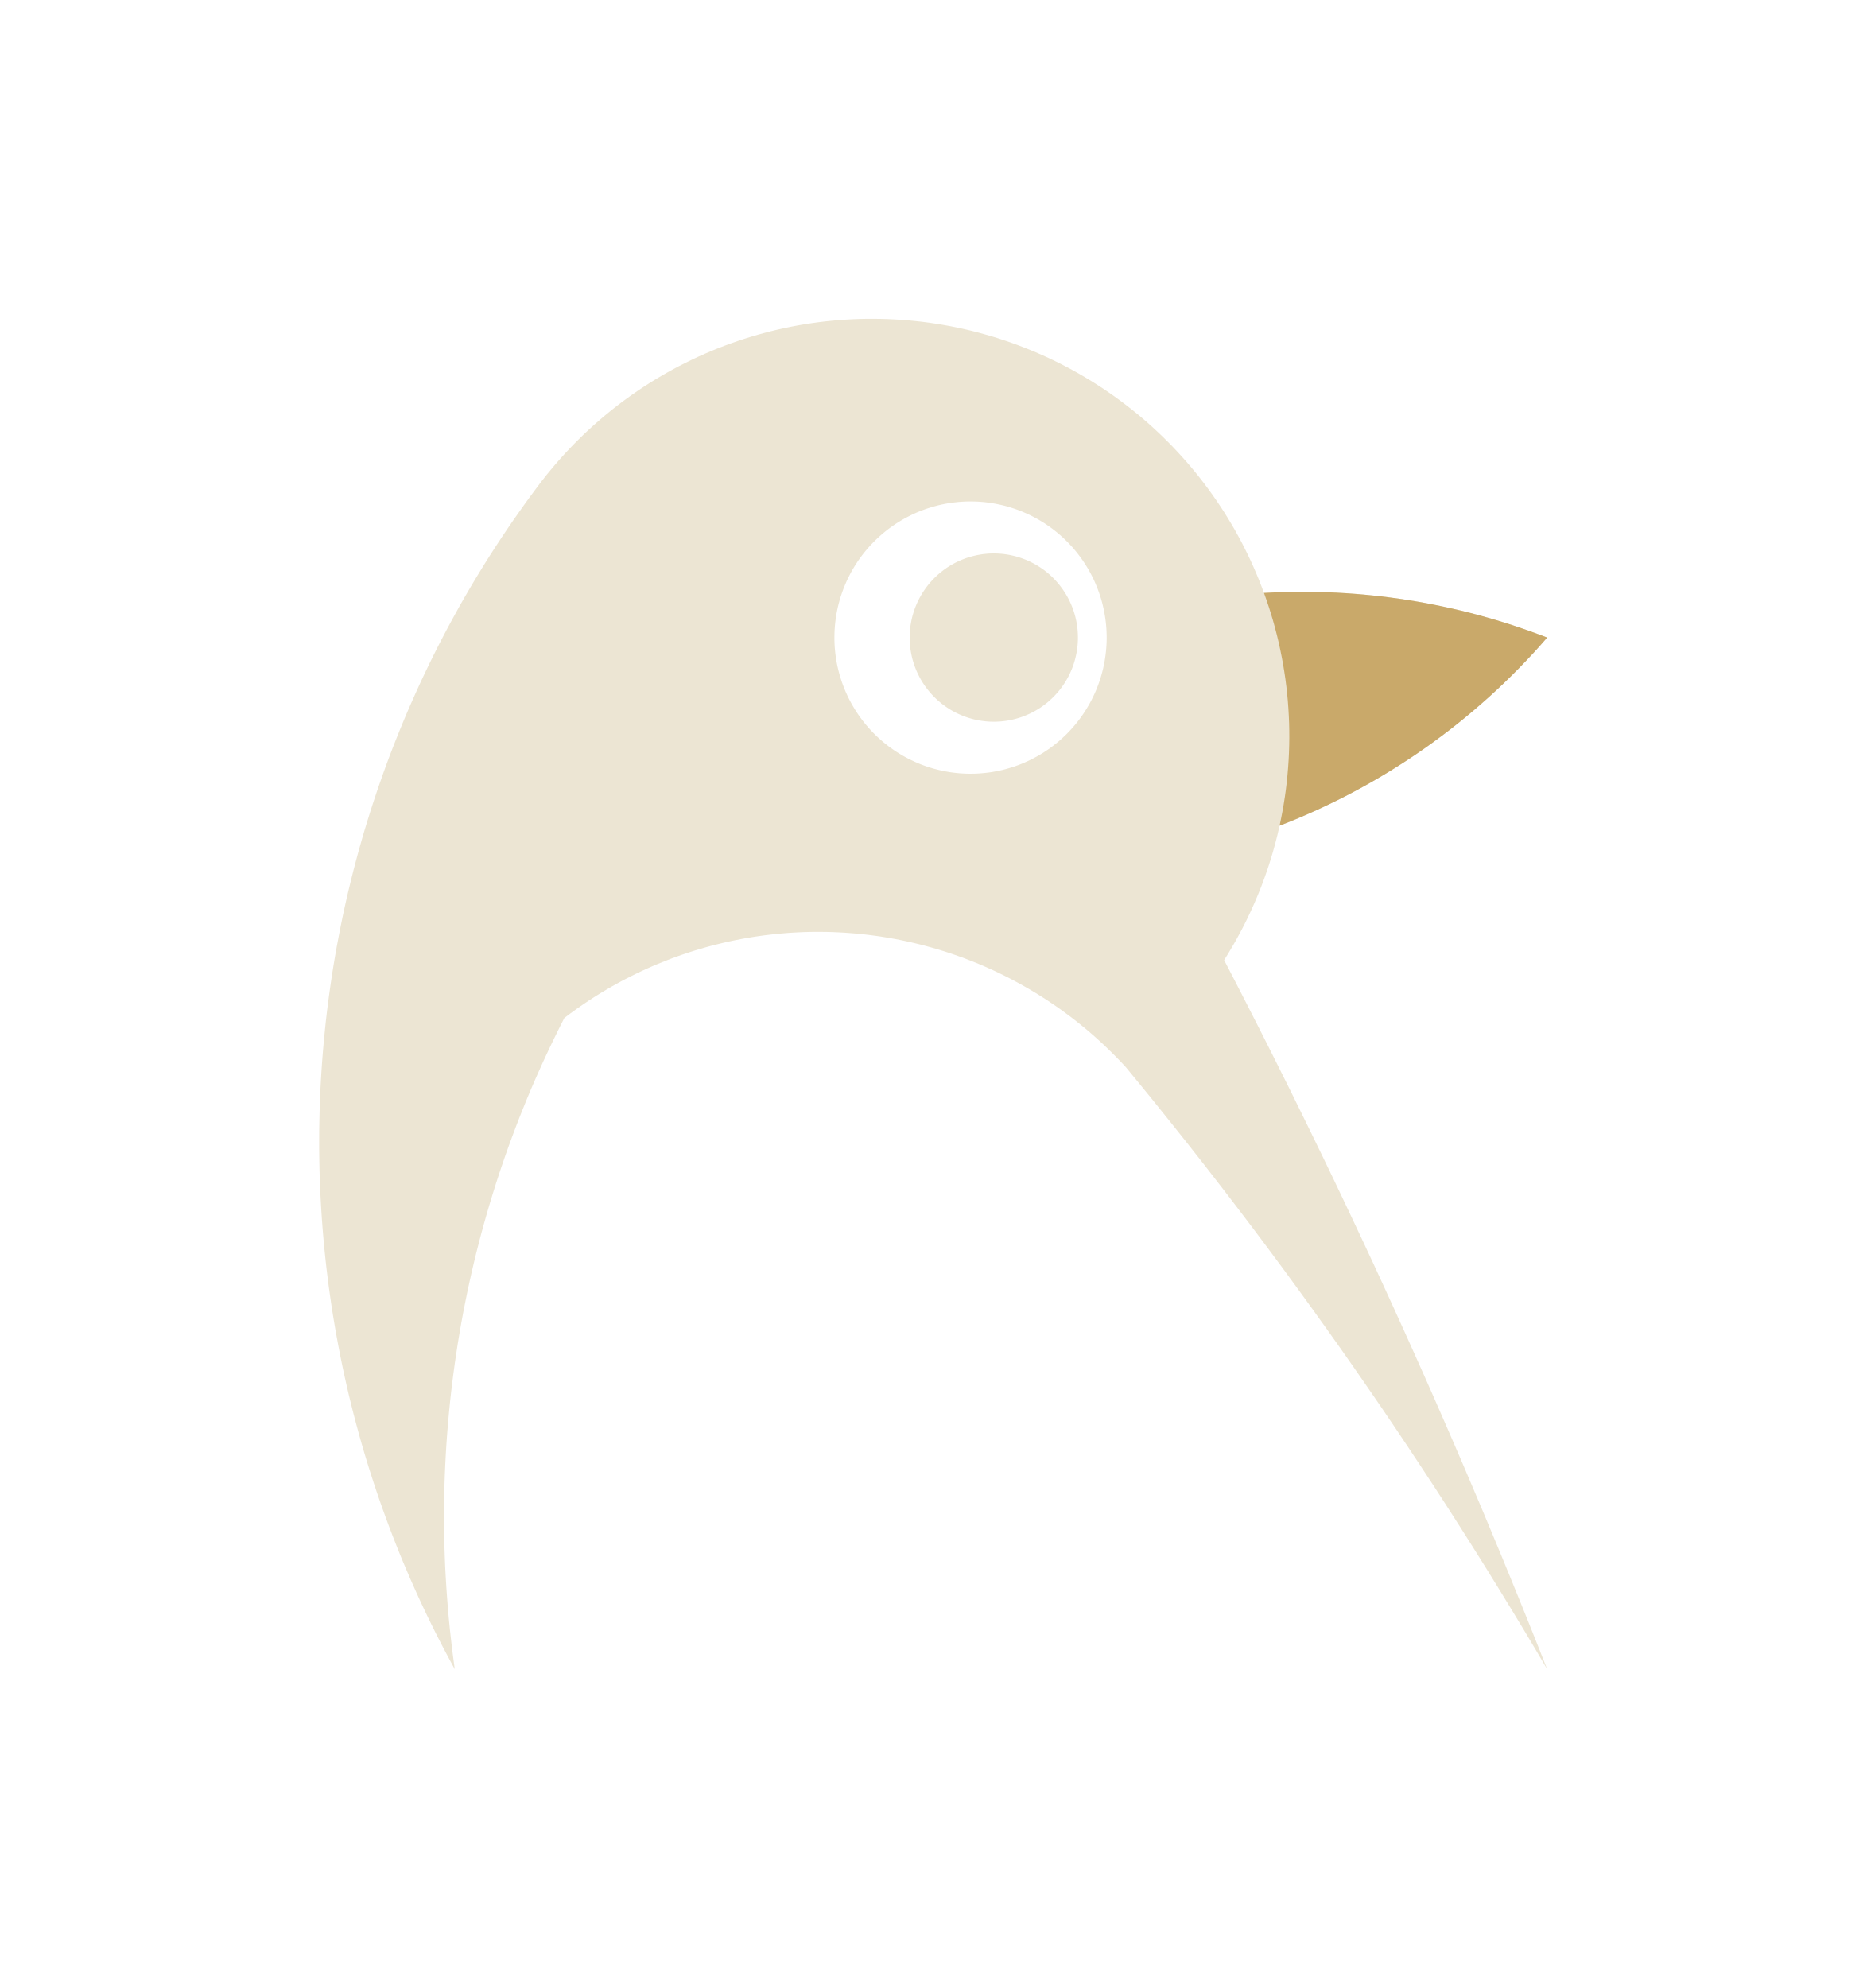
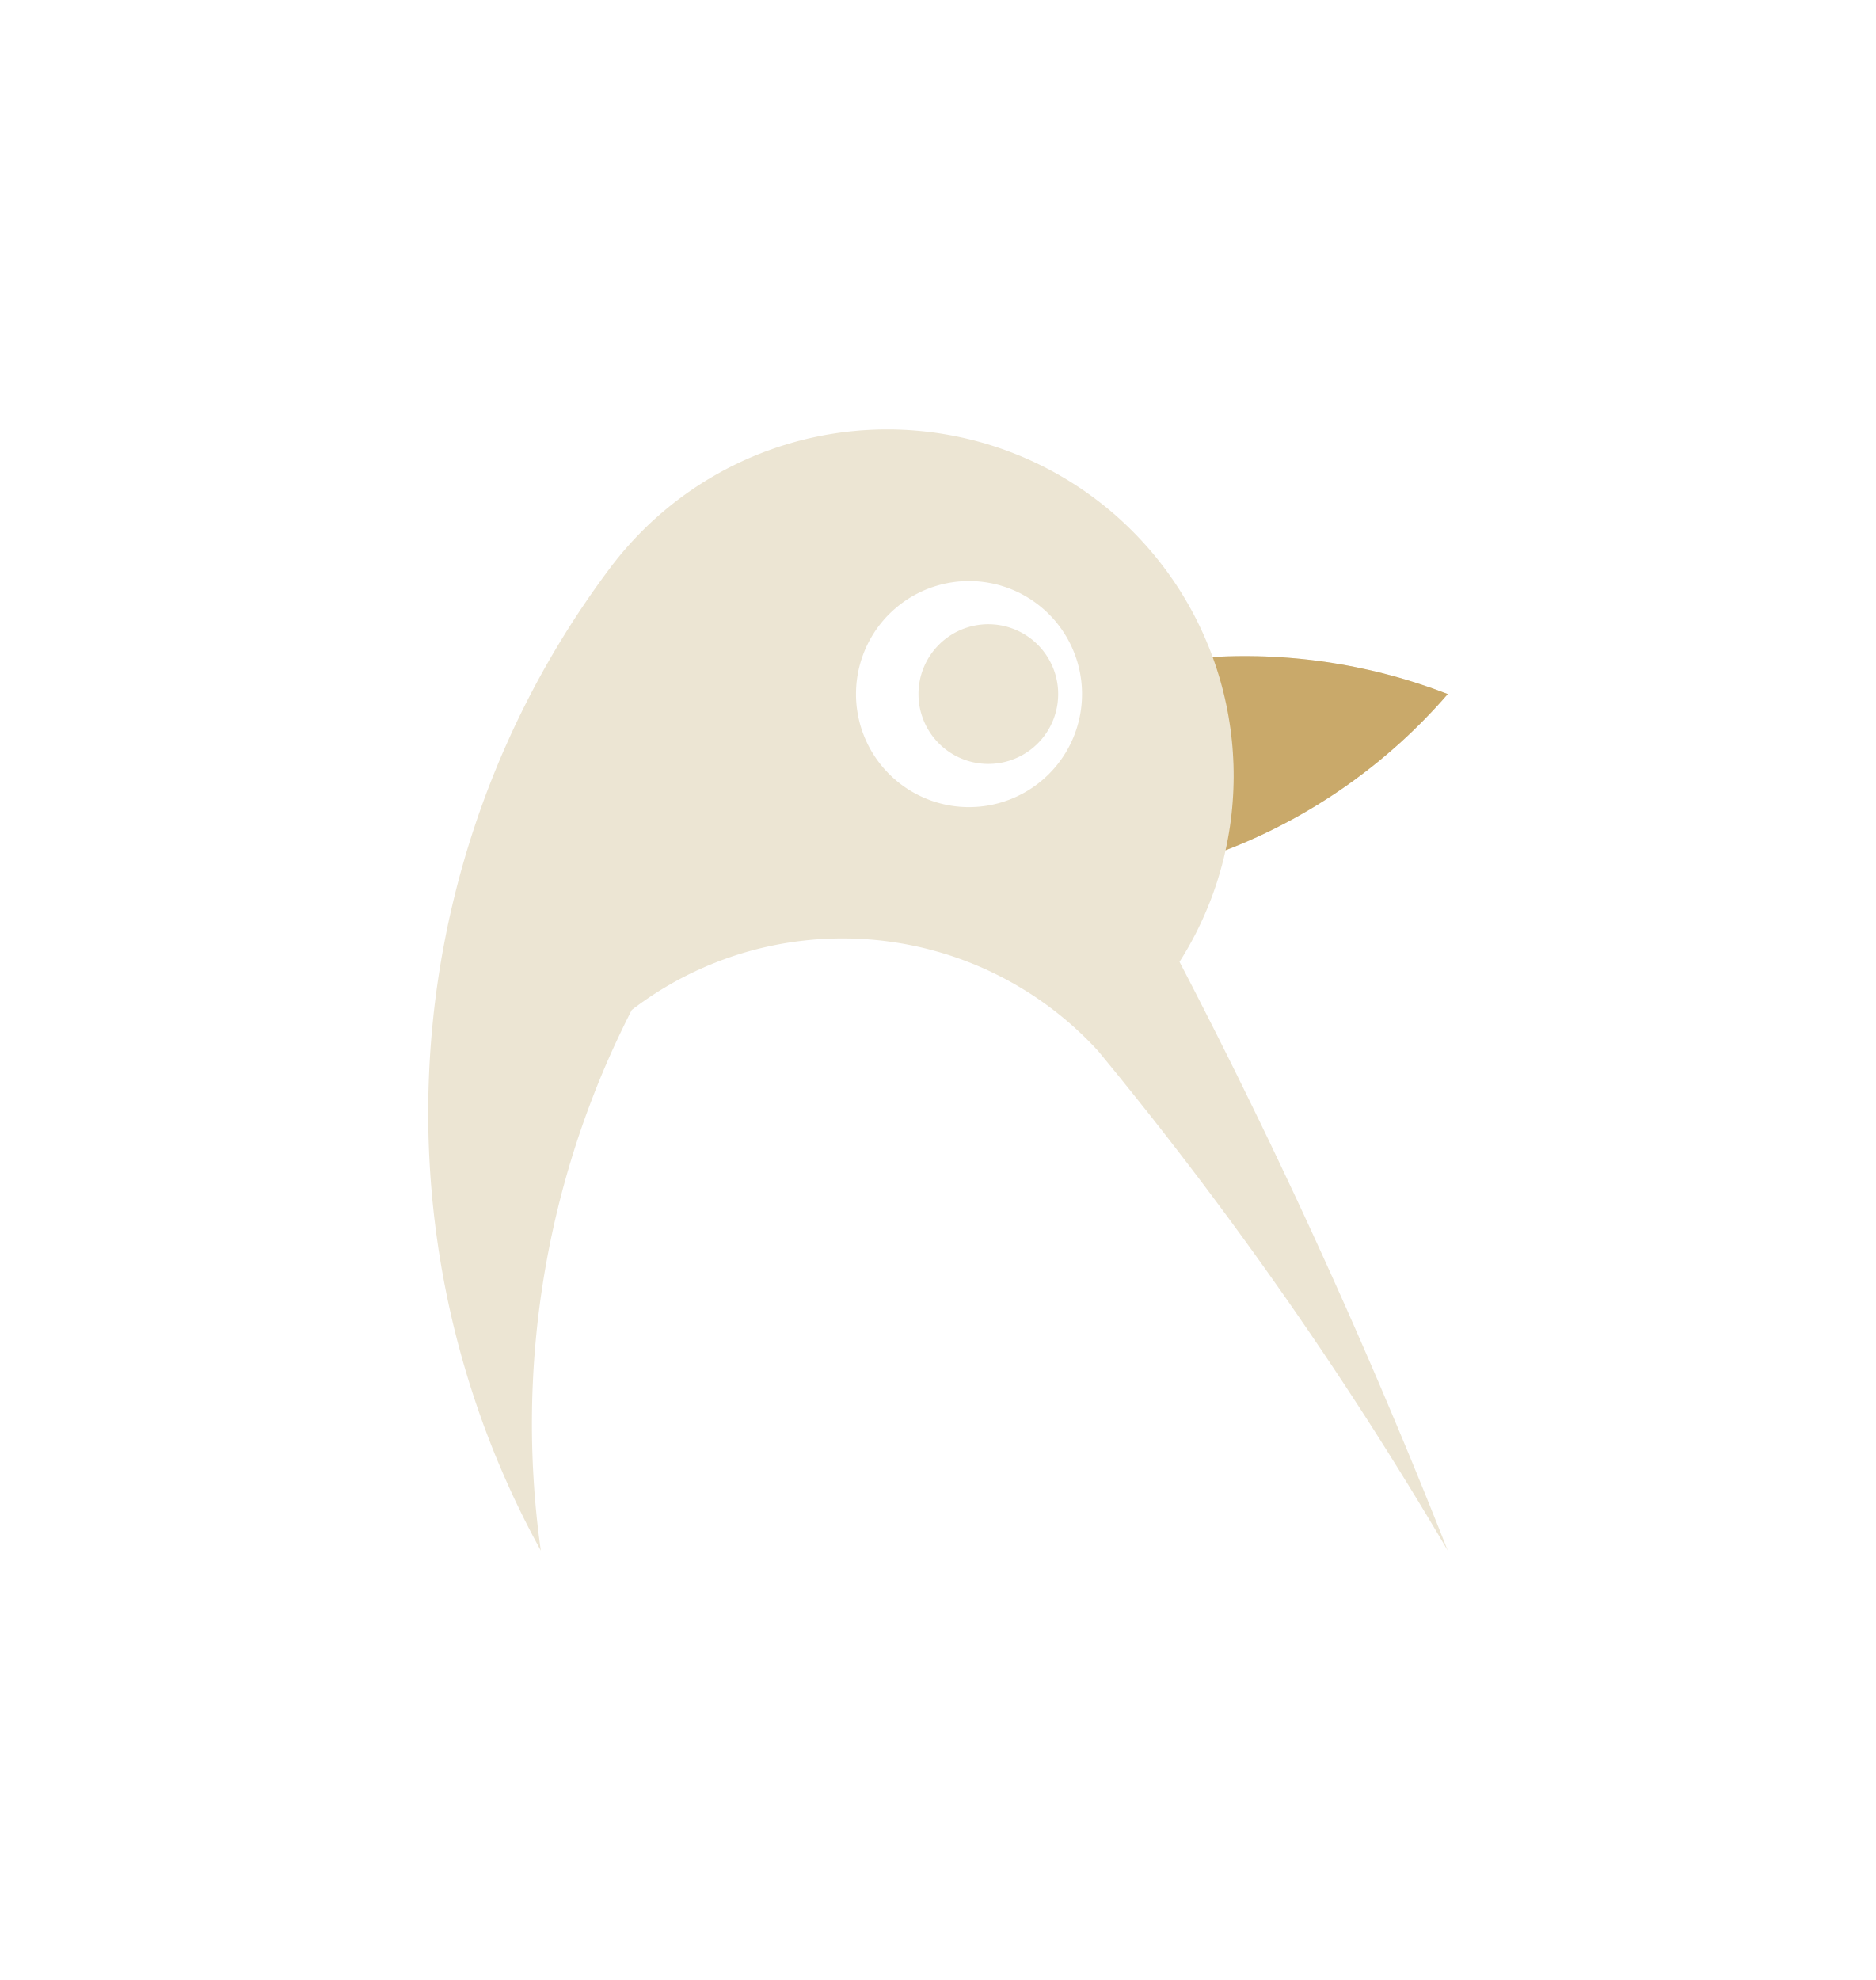
- <svg xmlns="http://www.w3.org/2000/svg" width="553" height="589" viewBox="0 0 552.63 588.85">
-   <path d="M160.39 142.43 L158.31 145.22 L156.65 147.46 L155.02 149.72 L153.41 152.00 L151.81 154.28 L150.24 156.58 L148.68 158.90 L146.64 162.00 L145.13 164.34 L143.64 166.70 L142.18 169.07 L140.73 171.45 L139.30 173.85 L137.43 177.06 L136.05 179.48 L134.70 181.92 L133.36 184.37 L132.05 186.82 L130.75 189.29 L129.48 191.77 L128.23 194.26 L127.00 196.76 L125.39 200.12 L124.21 202.64 L123.06 205.18 L121.55 208.57 L120.44 211.13 L119.36 213.70 L118.30 216.28 L117.26 218.87 L116.24 221.46 L115.24 224.06 L114.27 226.68 L113.32 229.30 L112.40 231.93 L111.49 234.56 L110.32 238.09 L109.47 240.74 L108.64 243.41 L107.83 246.07 L107.05 248.75 L106.04 252.33 L105.32 255.02 L104.61 257.71 L103.93 260.42 L103.27 263.13 L102.63 265.84 L102.02 268.56 L101.43 271.28 L100.87 274.01 L100.33 276.75 L99.64 280.40 L99.15 283.15 L98.69 285.89 L98.25 288.65 L97.84 291.40 L97.45 294.16 L97.08 296.93 L96.73 299.69 L96.41 302.46 L96.12 305.23 L95.76 308.93 L95.52 311.71 L95.30 314.49 L95.11 317.27 L94.94 320.05 L94.79 322.84 L94.64 326.55 L94.55 329.34 L94.49 332.12 L94.44 334.91 L94.43 337.70 L94.43 340.48 L94.48 344.20 L94.54 346.99 L94.63 349.77 L94.74 352.56 L94.88 355.34 L95.04 358.13 L95.22 360.91 L95.43 363.69 L95.66 366.46 L95.91 369.24 L96.29 372.94 L96.60 375.71 L96.94 378.48 L97.29 381.24 L97.68 384.00 L98.08 386.76 L98.51 389.51 L99.12 393.18 L99.61 395.92 L100.12 398.66 L100.83 402.31 L101.39 405.04 L101.98 407.77 L102.59 410.49 L103.22 413.20 L103.88 415.91 L104.56 418.61 L105.27 421.31 L106.24 424.90 L107.00 427.58 L107.78 430.26 L108.58 432.92 L109.41 435.59 L110.55 439.12 L111.43 441.77 L112.33 444.41 L113.26 447.04 L114.21 449.66 L115.18 452.27 L116.17 454.87 L117.19 457.47 L118.22 460.06 L119.28 462.64 L120.37 465.20 L121.47 467.76 L122.98 471.16 L124.13 473.70 L125.31 476.22 L126.51 478.74 L127.73 481.25 L128.97 483.74 L130.24 486.23 L131.52 488.70 L132.83 491.16 L134.60 494.43 L134.20 491.47 L133.82 488.52 L133.48 485.56 L133.15 482.59 L132.81 479.13 L132.55 476.16 L132.32 473.19 L132.11 470.22 L131.93 467.24 L131.77 464.27 L131.65 461.29 L131.55 458.31 L131.47 454.83 L131.43 451.85 L131.42 448.87 L131.44 445.89 L131.48 442.91 L131.55 439.93 L131.65 436.95 L131.78 433.97 L131.93 431.00 L132.11 428.02 L132.32 425.05 L132.60 421.58 L132.87 418.61 L133.16 415.65 L133.48 412.68 L133.83 409.72 L134.21 406.77 L134.61 403.81 L135.05 400.86 L135.50 397.92 L135.99 394.98 L136.50 392.04 L137.13 388.62 L137.71 385.70 L138.30 382.78 L138.93 379.86 L139.58 376.95 L140.26 374.05 L140.96 371.15 L141.70 368.26 L142.45 365.38 L143.24 362.51 L144.05 359.64 L145.03 356.30 L145.90 353.45 L146.79 350.61 L147.71 347.77 L148.66 344.95 L149.63 342.13 L150.63 339.32 L151.66 336.52 L152.71 333.73 L153.78 330.95 L154.89 328.18 L156.01 325.42 L157.16 322.67 L158.34 319.93 L159.55 317.21 L160.77 314.49 L162.24 311.34 L163.52 308.65 L164.83 305.97 L165.93 303.74 L167.06 301.53 L168.22 302.80 L167.06 301.53 L168.78 300.23 L170.63 298.89 L172.34 297.70 L174.22 296.43 L175.66 295.50 L176.94 294.69 L178.39 293.80 L179.86 292.93 L181.17 292.17 L182.66 291.34 L184.16 290.52 L185.51 289.82 L187.03 289.05 L188.39 288.38 L189.93 287.64 L191.48 286.93 L193.04 286.24 L194.44 285.64 L196.02 285.00 L197.60 284.37 L198.84 283.89 L200.27 283.37 L201.70 282.86 L202.95 282.44 L204.39 281.96 L205.66 281.56 L206.93 281.18 L208.38 280.75 L209.66 280.39 L211.13 280.00 L212.42 279.68 L213.89 279.32 L215.37 278.98 L216.66 278.70 L217.96 278.43 L219.45 278.14 L220.95 277.87 L222.25 277.65 L223.75 277.41 L225.07 277.22 L226.38 277.04 L227.89 276.86 L229.21 276.71 L230.72 276.56 L232.23 276.43 L233.55 276.32 L234.87 276.24 L236.39 276.16 L237.90 276.09 L239.42 276.05 L240.94 276.02 L242.27 276.02 L243.78 276.03 L245.30 276.05 L246.81 276.10 L248.33 276.17 L250.03 276.26 L251.55 276.37 L253.06 276.49 L254.57 276.63 L256.08 276.79 L257.58 276.97 L259.09 277.17 L260.59 277.38 L262.09 277.62 L263.58 277.87 L265.08 278.14 L266.57 278.43 L268.05 278.74 L269.53 279.06 L271.01 279.41 L272.67 279.81 L274.13 280.20 L275.60 280.60 L277.06 281.01 L278.51 281.45 L279.96 281.90 L281.40 282.37 L282.83 282.86 L284.26 283.37 L285.69 283.89 L287.10 284.44 L288.51 285.00 L289.92 285.57 L291.31 286.16 L292.70 286.78 L294.08 287.40 L295.46 288.05 L296.82 288.71 L298.18 289.39 L299.53 290.08 L301.03 290.88 L302.36 291.61 L303.68 292.36 L305.00 293.12 L306.30 293.90 L307.59 294.69 L308.87 295.50 L310.15 296.32 L311.41 297.17 L312.66 298.02 L313.90 298.89 L315.13 299.78 L316.51 300.80 L317.71 301.71 L318.91 302.65 L320.09 303.59 L321.27 304.56 L322.43 305.53 L323.57 306.52 L324.71 307.53 L325.83 308.55 L326.95 309.58 L328.04 310.63 L329.13 311.69 L330.20 312.76 L331.79 314.39 L333.41 316.13 L337.21 320.76 L341.00 325.40 L346.46 332.19 L351.55 338.58 L356.60 345.00 L361.94 351.89 L366.25 357.51 L370.86 363.58 L375.11 369.25 L379.65 375.37 L384.15 381.52 L388.31 387.26 L392.75 393.45 L396.85 399.23 L400.91 405.03 L404.94 410.85 L408.95 416.69 L412.92 422.55 L416.86 428.43 L420.77 434.33 L424.66 440.25 L428.51 446.20 L432.33 452.16 L436.12 458.14 L439.88 464.14 L443.60 470.16 L447.30 476.20 L450.97 482.25 L454.60 488.33 L458.20 494.43 L455.44 487.45 L452.87 481.02 L450.06 474.06 L447.44 467.64 L444.59 460.70 L441.93 454.30 L439.26 447.91 L436.33 441.00 L433.62 434.63 L430.65 427.73 L427.89 421.38 L424.88 414.50 L421.85 407.64 L419.02 401.31 L416.18 394.99 L413.08 388.16 L410.20 381.86 L407.06 375.04 L403.89 368.24 L400.94 361.97 L397.73 355.18 L394.75 348.93 L391.49 342.17 L388.46 335.94 L385.16 329.20 L382.10 322.98 L378.75 316.27 L375.65 310.07 L372.52 303.89 L369.11 297.20 L365.95 291.04 L362.50 284.38 L363.24 283.20 L363.93 282.07 L365.28 279.78 L365.94 278.63 L366.67 277.30 L367.92 274.96 L368.61 273.61 L369.20 272.42 L370.34 270.02 L371.43 267.60 L372.47 265.16 L373.46 262.70 L374.39 260.21 L375.27 257.71 L375.75 256.27 L376.15 255.00 L376.92 252.46 L377.63 249.90 L378.29 247.33 L378.59 246.04 L378.93 244.57 L381.66 243.50 L384.60 242.29 L387.52 241.03 L390.20 239.83 L393.08 238.48 L395.72 237.20 L398.34 235.88 L401.16 234.40 L403.74 233.00 L406.51 231.44 L409.26 229.83 L411.77 228.31 L414.47 226.62 L416.93 225.03 L419.37 223.40 L421.99 221.59 L424.38 219.88 L426.94 217.99 L429.28 216.22 L431.78 214.25 L434.06 212.40 L436.50 210.36 L438.72 208.44 L441.10 206.33 L443.26 204.35 L445.57 202.16 L447.67 200.11 L449.92 197.85 L452.12 195.56 L454.13 193.42 L456.10 191.24 L458.20 188.85 L455.60 187.87 L453.19 186.99 L450.77 186.14 L448.13 185.25 L445.48 184.40 L443.03 183.65 L440.36 182.88 L437.88 182.19 L435.19 181.49 L432.70 180.87 L429.99 180.24 L427.48 179.69 L424.97 179.17 L422.24 178.64 L419.71 178.19 L416.96 177.74 L414.43 177.36 L411.67 176.98 L409.12 176.66 L406.36 176.36 L403.59 176.09 L401.03 175.88 L398.47 175.70 L395.69 175.54 L392.91 175.43 L390.35 175.35 L387.78 175.31 L385.00 175.30 L382.22 175.33 L379.65 175.40 L376.87 175.50 L374.31 175.63 L373.59 173.73 L372.83 171.78 L372.03 169.86 L371.20 167.94 L370.34 166.04 L369.53 164.33 L368.61 162.46 L367.66 160.60 L366.67 158.77 L365.66 156.94 L364.61 155.14 L363.53 153.35 L362.43 151.58 L361.29 149.84 L360.23 148.26 L359.04 146.55 L357.82 144.86 L356.57 143.19 L355.30 141.54 L353.99 139.91 L352.66 138.31 L351.30 136.72 L350.04 135.31 L348.63 133.77 L347.20 132.25 L345.87 130.90 L344.39 129.43 L342.88 127.99 L341.35 126.57 L339.80 125.18 L338.22 123.82 L336.62 122.48 L335.14 121.29 L333.50 120.01 L331.83 118.75 L330.15 117.52 L328.44 116.32 L326.72 115.15 L324.97 114.01 L323.21 112.90 L321.42 111.82 L319.79 110.86 L317.97 109.84 L316.13 108.84 L314.28 107.88 L312.42 106.95 L310.54 106.05 L308.64 105.19 L306.73 104.35 L304.80 103.55 L303.04 102.85 L301.09 102.11 L299.13 101.40 L297.15 100.73 L295.35 100.14 L293.36 99.53 L291.35 98.96 L289.34 98.41 L287.32 97.90 L285.47 97.47 L283.43 97.03 L281.39 96.62 L279.33 96.25 L277.28 95.91 L275.21 95.60 L273.14 95.33 L271.07 95.10 L269.18 94.92 L267.11 94.75 L265.02 94.62 L262.94 94.52 L260.86 94.46 L258.77 94.43 L256.87 94.43 L254.79 94.47 L252.70 94.55 L250.62 94.66 L248.54 94.81 L246.46 94.99 L244.39 95.20 L242.32 95.45 L240.25 95.74 L238.19 96.06 L236.14 96.41 L234.09 96.80 L232.05 97.23 L230.01 97.68 L228.17 98.13 L226.15 98.66 L224.32 99.16 L222.32 99.75 L220.33 100.37 L218.35 101.03 L216.38 101.72 L214.42 102.44 L212.48 103.19 L210.55 103.98 L208.63 104.80 L206.73 105.65 L204.84 106.54 L202.97 107.46 L201.11 108.40 L199.43 109.29 L197.61 110.30 L195.80 111.34 L194.01 112.40 L192.23 113.50 L190.48 114.63 L188.74 115.79 L187.03 116.97 L185.49 118.08 L183.81 119.32 L182.15 120.59 L180.52 121.89 L179.06 123.09 L177.47 124.44 L175.90 125.81 L174.35 127.22 L172.83 128.64 L171.34 130.10 L170.00 131.44 L168.55 132.94 L167.13 134.46 L165.73 136.01 L164.36 137.58 L163.14 139.03 L161.93 140.50 L160.40 142.44Z M327.71 189.16 L327.69 190.15 L327.64 191.14 L327.57 192.13 L327.48 193.11 L327.36 194.10 L327.22 195.08 L327.06 196.05 L326.87 197.02 L326.66 197.99 L326.42 198.95 L326.16 199.91 L325.88 200.86 L325.57 201.80 L325.24 202.73 L324.89 203.66 L324.52 204.57 L324.12 205.48 L323.70 206.37 L323.26 207.26 L322.80 208.14 L322.31 209.00 L321.81 209.85 L321.28 210.69 L320.74 211.51 L320.17 212.33 L319.59 213.12 L318.98 213.91 L318.36 214.67 L317.71 215.43 L317.05 216.16 L316.37 216.88 L315.68 217.59 L314.96 218.27 L314.23 218.94 L313.49 219.59 L312.72 220.22 L311.95 220.83 L311.15 221.43 L310.35 222.00 L309.53 222.55 L308.69 223.09 L307.85 223.60 L306.99 224.09 L306.12 224.56 L305.24 225.01 L304.34 225.44 L303.44 225.84 L302.53 226.23 L301.61 226.59 L300.67 226.93 L299.74 227.24 L298.79 227.53 L297.84 227.80 L296.88 228.05 L295.91 228.27 L294.94 228.46 L293.97 228.64 L292.99 228.79 L292.01 228.91 L291.03 229.01 L290.04 229.09 L289.05 229.15 L288.06 229.17 L287.07 229.18 L286.08 229.16 L285.09 229.11 L284.11 229.05 L283.12 228.95 L282.14 228.84 L281.16 228.70 L280.18 228.53 L279.21 228.34 L278.24 228.13 L277.28 227.89 L276.33 227.64 L275.38 227.35 L274.44 227.05 L273.51 226.72 L272.58 226.37 L271.66 225.99 L270.76 225.59 L269.86 225.17 L268.97 224.73 L268.10 224.27 L267.24 223.79 L266.39 223.28 L265.55 222.76 L264.72 222.21 L263.91 221.64 L263.11 221.06 L262.33 220.45 L261.56 219.83 L260.81 219.19 L260.07 218.52 L259.35 217.85 L258.65 217.15 L257.96 216.44 L257.30 215.71 L256.65 214.96 L256.01 214.20 L255.40 213.42 L254.81 212.63 L254.23 211.82 L253.68 211.00 L253.15 210.17 L252.64 209.32 L252.14 208.46 L251.67 207.59 L251.22 206.71 L250.80 205.82 L250.39 204.91 L250.01 204.00 L249.65 203.08 L249.31 202.15 L249.00 201.21 L248.70 200.26 L248.44 199.31 L248.19 198.35 L247.97 197.39 L247.77 196.42 L247.60 195.44 L247.45 194.47 L247.32 193.48 L247.22 192.50 L247.14 191.51 L247.09 190.52 L247.06 189.53 L247.06 188.55 L247.08 187.56 L247.12 186.57 L247.19 185.58 L247.28 184.59 L247.40 183.61 L247.54 182.63 L247.70 181.66 L247.89 180.68 L248.10 179.72 L248.34 178.76 L248.60 177.80 L248.88 176.85 L249.19 175.91 L249.52 174.98 L249.87 174.05 L250.25 173.14 L250.64 172.23 L251.06 171.33 L251.50 170.45 L251.96 169.57 L252.45 168.71 L252.95 167.86 L253.48 167.02 L254.02 166.19 L254.59 165.38 L255.18 164.58 L255.78 163.80 L256.41 163.03 L257.05 162.28 L257.71 161.55 L258.39 160.83 L259.09 160.12 L259.80 159.44 L260.53 158.77 L261.28 158.12 L262.04 157.49 L262.82 156.87 L263.61 156.28 L264.42 155.71 L265.24 155.15 L266.07 154.62 L266.92 154.11 L267.77 153.62 L268.65 153.15 L269.53 152.70 L270.42 152.27 L271.32 151.86 L272.24 151.48 L273.16 151.12 L274.09 150.78 L275.03 150.47 L275.97 150.18 L276.92 149.91 L277.88 149.66 L278.85 149.44 L279.82 149.24 L280.79 149.07 L281.77 148.92 L282.75 148.80 L283.74 148.69 L284.72 148.62 L285.71 148.56 L286.70 148.53 L287.69 148.53 L288.68 148.55 L289.67 148.59 L290.66 148.66 L291.64 148.75 L292.62 148.87 L293.60 149.01 L294.58 149.18 L295.55 149.37 L296.52 149.58 L297.48 149.81 L298.43 150.07 L299.38 150.36 L300.32 150.66 L301.26 150.99 L302.18 151.34 L303.10 151.72 L304.01 152.12 L304.90 152.53 L305.79 152.98 L306.66 153.44 L307.53 153.92 L308.38 154.43 L309.22 154.95 L310.04 155.50 L310.85 156.06 L311.65 156.65 L312.43 157.26 L313.20 157.88 L313.95 158.52 L314.69 159.18 L315.41 159.86 L316.11 160.56 L316.80 161.27 L317.47 162.00 L318.12 162.75 L318.75 163.51 L319.36 164.29 L319.95 165.08 L320.53 165.89 L321.08 166.71 L321.61 167.54 L322.13 168.39 L322.62 169.25 L323.09 170.12 L323.54 171.00 L323.97 171.89 L324.37 172.80 L324.75 173.71 L325.11 174.63 L325.45 175.56 L325.77 176.50 L326.06 177.44 L326.33 178.40 L326.57 179.36 L326.79 180.32 L326.99 181.29 L327.16 182.27 L327.31 183.24 L327.44 184.23 L327.54 185.21 L327.62 186.20 L327.67 187.18 L327.70 188.17Z M319.19 188.82 L319.18 188.20 L319.16 187.59 L319.12 186.98 L319.07 186.37 L319.00 185.77 L318.92 185.16 L318.82 184.56 L318.71 183.95 L318.58 183.36 L318.44 182.76 L318.28 182.17 L318.11 181.58 L317.92 181.00 L317.72 180.42 L317.51 179.85 L317.28 179.28 L317.04 178.72 L316.78 178.16 L316.51 177.61 L316.23 177.07 L315.94 176.54 L315.63 176.01 L315.30 175.49 L314.97 174.98 L314.62 174.47 L314.26 173.98 L313.89 173.49 L313.51 173.01 L313.12 172.55 L312.71 172.09 L312.29 171.64 L311.87 171.20 L311.43 170.78 L310.98 170.36 L310.52 169.96 L310.05 169.56 L309.57 169.18 L309.09 168.81 L308.59 168.46 L308.08 168.11 L307.57 167.78 L307.05 167.46 L306.52 167.15 L305.98 166.86 L305.44 166.58 L304.89 166.31 L304.33 166.05 L303.77 165.81 L303.20 165.59 L302.63 165.38 L302.05 165.18 L301.47 164.99 L300.88 164.82 L300.29 164.67 L299.69 164.53 L299.09 164.40 L298.49 164.29 L297.89 164.20 L297.28 164.11 L296.67 164.05 L296.06 164.00 L295.45 163.96 L294.84 163.94 L294.23 163.93 L293.62 163.94 L293.01 163.96 L292.40 164.00 L291.79 164.06 L291.18 164.12 L290.57 164.21 L289.97 164.31 L289.37 164.42 L288.77 164.55 L288.18 164.69 L287.59 164.85 L287.00 165.02 L286.42 165.20 L285.84 165.40 L285.26 165.62 L284.70 165.84 L284.14 166.09 L283.58 166.34 L283.03 166.61 L282.49 166.89 L281.95 167.19 L281.42 167.50 L280.90 167.82 L280.39 168.15 L279.89 168.50 L279.39 168.86 L278.91 169.23 L278.43 169.61 L277.96 170.01 L277.50 170.41 L277.06 170.83 L276.62 171.26 L276.19 171.70 L275.78 172.15 L275.37 172.60 L274.98 173.07 L274.60 173.55 L274.23 174.04 L273.87 174.54 L273.53 175.04 L273.19 175.55 L272.87 176.07 L272.57 176.60 L272.27 177.14 L271.99 177.68 L271.72 178.23 L271.47 178.79 L271.23 179.35 L271.00 179.92 L270.79 180.49 L270.59 181.07 L270.41 181.66 L270.24 182.24 L270.08 182.84 L269.94 183.43 L269.82 184.03 L269.71 184.63 L269.61 185.24 L269.53 185.84 L269.46 186.45 L269.41 187.06 L269.38 187.67 L269.35 188.28 L269.35 188.89 L269.36 189.50 L269.38 190.12 L269.42 190.73 L269.47 191.34 L269.54 191.94 L269.62 192.55 L269.72 193.15 L269.83 193.75 L269.96 194.35 L270.10 194.95 L270.26 195.54 L270.43 196.13 L270.62 196.71 L270.82 197.29 L271.03 197.86 L271.26 198.43 L271.50 198.99 L271.76 199.54 L272.03 200.09 L272.31 200.64 L272.60 201.17 L272.91 201.70 L273.23 202.22 L273.57 202.73 L273.92 203.24 L274.27 203.73 L274.65 204.22 L275.03 204.69 L275.42 205.16 L275.83 205.62 L276.25 206.07 L276.67 206.50 L277.11 206.93 L277.56 207.35 L278.02 207.75 L278.49 208.14 L278.97 208.53 L279.45 208.89 L279.95 209.25 L280.46 209.60 L280.97 209.93 L281.49 210.25 L282.02 210.56 L282.56 210.85 L283.10 211.13 L283.65 211.40 L284.21 211.65 L284.77 211.89 L285.34 212.12 L285.91 212.33 L286.49 212.53 L287.07 212.71 L287.66 212.88 L288.25 213.04 L288.85 213.18 L289.45 213.31 L290.05 213.42 L290.65 213.51 L291.26 213.59 L291.86 213.66 L292.47 213.71 L293.08 213.75 L293.70 213.77 L294.31 213.78 L294.92 213.77 L295.53 213.74 L296.14 213.71 L296.75 213.65 L297.36 213.58 L297.96 213.50 L298.57 213.40 L299.17 213.29 L299.77 213.16 L300.36 213.02 L300.95 212.86 L301.54 212.69 L302.12 212.51 L302.70 212.31 L303.27 212.09 L303.84 211.86 L304.40 211.62 L304.96 211.37 L305.51 211.10 L306.05 210.82 L306.59 210.52 L307.12 210.21 L307.64 209.89 L308.15 209.56 L308.65 209.21 L309.15 208.85 L309.63 208.48 L310.11 208.10 L310.58 207.70 L311.03 207.29 L311.48 206.88 L311.92 206.45 L312.35 206.01 L312.76 205.56 L313.17 205.10 L313.56 204.64 L313.94 204.16 L314.31 203.67 L314.67 203.17 L315.01 202.67 L315.35 202.16 L315.67 201.63 L315.97 201.11 L316.27 200.57 L316.55 200.03 L316.82 199.48 L317.07 198.92 L317.31 198.36 L317.54 197.79 L317.75 197.21 L317.95 196.64 L318.13 196.05 L318.30 195.46 L318.45 194.87 L318.59 194.28 L318.72 193.68 L318.83 193.08 L318.93 192.47 L319.01 191.87 L319.08 191.26 L319.13 190.65 L319.16 190.04 L319.19 189.43Z" fill="#ece5d3" fill-rule="evenodd" />
-   <path d="M374.31 175.63 L375.07 177.78 L375.74 179.77 L376.42 181.94 L377.02 183.95 L377.58 185.98 L378.15 188.18 L378.64 190.22 L379.13 192.45 L379.58 194.68 L379.96 196.74 L380.33 198.99 L380.64 201.07 L380.93 203.33 L381.16 205.41 L381.36 207.50 L381.53 209.77 L381.65 211.87 L381.75 214.15 L381.80 216.42 L381.81 218.52 L381.78 220.62 L381.71 222.90 L381.61 225.00 L381.46 227.27 L381.27 229.53 L381.06 231.62 L380.79 233.88 L380.50 235.97 L380.15 238.21 L379.79 240.28 L379.39 242.35 L378.93 244.57 L381.88 243.41 L384.60 242.29 L387.52 241.03 L390.20 239.83 L393.08 238.48 L395.72 237.20 L398.34 235.88 L401.16 234.40 L403.74 233.00 L406.51 231.44 L409.26 229.83 L411.77 228.31 L414.47 226.62 L416.93 225.03 L419.37 223.40 L421.99 221.59 L424.38 219.88 L426.94 217.99 L429.28 216.22 L431.78 214.25 L434.06 212.40 L436.50 210.36 L438.72 208.44 L441.10 206.33 L443.44 204.18 L445.57 202.16 L447.67 200.11 L449.92 197.85 L452.12 195.56 L454.13 193.42 L456.10 191.24 L458.20 188.85 L455.80 187.94 L453.19 186.99 L450.77 186.14 L448.13 185.25 L445.48 184.40 L443.03 183.65 L440.56 182.94 L437.88 182.19 L435.40 181.54 L432.70 180.87 L429.99 180.24 L427.48 179.69 L424.97 179.17 L422.24 178.64 L419.71 178.19 L416.96 177.74 L414.43 177.36 L411.67 176.98 L409.12 176.66 L406.36 176.36 L403.59 176.09 L401.03 175.88 L398.47 175.70 L395.69 175.54 L392.91 175.43 L390.35 175.35 L387.57 175.31 L385.00 175.30 L382.43 175.33 L379.65 175.40 L377.09 175.49Z" fill="#c9a96a" />
+ <svg xmlns="http://www.w3.org/2000/svg" width="669" height="706" viewBox="0 0 669.35 705.57">
+   <path d="M218.75 200.79 L216.67 203.58 L215.01 205.82 L213.38 208.08 L211.77 210.35 L210.17 212.64 L208.60 214.94 L207.04 217.25 L205.00 220.36 L203.49 222.70 L202.00 225.06 L200.54 227.43 L199.09 229.81 L197.66 232.21 L195.79 235.42 L194.41 237.84 L193.06 240.28 L191.72 242.72 L190.41 245.18 L189.11 247.65 L187.84 250.13 L186.59 252.62 L185.36 255.12 L183.75 258.48 L182.57 261.00 L181.42 263.54 L179.91 266.93 L178.80 269.49 L177.72 272.06 L176.66 274.64 L175.62 277.22 L174.60 279.82 L173.60 282.42 L172.63 285.04 L171.68 287.66 L170.75 290.29 L169.85 292.92 L168.68 296.45 L167.83 299.10 L167.00 301.77 L166.19 304.43 L165.41 307.11 L164.40 310.69 L163.67 313.38 L162.97 316.07 L162.29 318.78 L161.63 321.49 L160.99 324.20 L160.38 326.92 L159.79 329.64 L159.23 332.37 L158.69 335.11 L158.00 338.76 L157.51 341.50 L157.05 344.25 L156.61 347.01 L156.20 349.76 L155.80 352.52 L155.44 355.29 L155.09 358.05 L154.77 360.82 L154.48 363.59 L154.12 367.29 L153.88 370.07 L153.66 372.85 L153.47 375.63 L153.30 378.41 L153.15 381.19 L153.00 384.91 L152.91 387.69 L152.84 390.48 L152.80 393.27 L152.79 396.06 L152.79 398.84 L152.84 402.56 L152.90 405.35 L152.99 408.13 L153.10 410.92 L153.24 413.70 L153.40 416.48 L153.58 419.27 L153.79 422.05 L154.02 424.82 L154.27 427.60 L154.65 431.30 L154.96 434.07 L155.30 436.83 L155.65 439.60 L156.04 442.36 L156.44 445.12 L156.87 447.87 L157.48 451.54 L157.97 454.28 L158.47 457.02 L159.19 460.67 L159.75 463.40 L160.34 466.13 L160.95 468.85 L161.58 471.56 L162.24 474.27 L162.92 476.97 L163.63 479.67 L164.60 483.26 L165.36 485.94 L166.14 488.61 L166.94 491.28 L167.77 493.95 L168.91 497.48 L169.79 500.13 L170.69 502.77 L171.62 505.40 L172.56 508.02 L173.54 510.63 L174.53 513.23 L175.54 515.83 L176.58 518.42 L177.64 520.99 L178.73 523.56 L179.83 526.12 L181.34 529.52 L182.49 532.06 L183.67 534.58 L184.87 537.10 L186.09 539.61 L187.33 542.10 L188.60 544.59 L189.88 547.06 L191.19 549.52 L192.96 552.79 L192.56 549.83 L192.18 546.88 L191.83 543.92 L191.51 540.95 L191.17 537.49 L190.91 534.52 L190.67 531.55 L190.47 528.58 L190.29 525.60 L190.13 522.63 L190.01 519.65 L189.91 516.67 L189.83 513.19 L189.79 510.21 L189.78 507.23 L189.80 504.25 L189.84 501.27 L189.91 498.29 L190.01 495.31 L190.14 492.33 L190.29 489.36 L190.47 486.38 L190.68 483.41 L190.96 479.94 L191.23 476.97 L191.52 474.01 L191.84 471.04 L192.19 468.08 L192.57 465.13 L192.97 462.17 L193.41 459.22 L193.86 456.28 L194.35 453.34 L194.86 450.40 L195.49 446.98 L196.06 444.06 L196.66 441.14 L197.29 438.22 L197.94 435.31 L198.62 432.41 L199.32 429.51 L200.05 426.62 L200.81 423.74 L201.60 420.87 L202.41 418.00 L203.39 414.66 L204.26 411.81 L205.15 408.97 L206.07 406.13 L207.02 403.30 L207.99 400.49 L208.99 397.68 L210.02 394.88 L211.07 392.09 L212.14 389.31 L213.24 386.54 L214.37 383.78 L215.52 381.03 L216.70 378.29 L217.90 375.57 L219.13 372.85 L220.60 369.70 L221.88 367.01 L223.18 364.33 L224.29 362.10 L225.42 359.89 L226.58 361.16 L225.42 359.89 L227.14 358.59 L228.99 357.25 L230.70 356.06 L232.58 354.79 L234.02 353.86 L235.30 353.05 L236.75 352.16 L238.22 351.29 L239.53 350.53 L241.02 349.69 L242.52 348.88 L243.87 348.18 L245.39 347.40 L246.75 346.73 L248.29 346.00 L249.84 345.29 L251.40 344.60 L252.80 344.00 L254.38 343.35 L255.96 342.73 L257.20 342.25 L258.63 341.73 L260.06 341.22 L261.31 340.79 L262.75 340.32 L264.02 339.92 L265.29 339.53 L266.74 339.11 L268.02 338.75 L269.49 338.36 L270.77 338.03 L272.25 337.68 L273.73 337.34 L275.02 337.06 L276.32 336.79 L277.81 336.50 L279.31 336.23 L280.61 336.01 L282.11 335.77 L283.43 335.58 L284.74 335.40 L286.25 335.22 L287.57 335.07 L289.07 334.92 L290.59 334.78 L291.91 334.68 L293.23 334.60 L294.75 334.52 L296.26 334.45 L297.78 334.41 L299.30 334.38 L300.62 334.38 L302.14 334.39 L303.66 334.41 L305.17 334.46 L306.69 334.52 L308.39 334.62 L309.91 334.73 L311.42 334.85 L312.93 334.99 L314.44 335.15 L315.94 335.33 L317.45 335.53 L318.95 335.74 L320.45 335.98 L321.94 336.23 L323.44 336.50 L324.92 336.79 L326.41 337.10 L327.89 337.42 L329.37 337.76 L331.03 338.17 L332.49 338.56 L333.96 338.96 L335.42 339.37 L336.87 339.81 L338.32 340.26 L339.76 340.73 L341.19 341.22 L342.62 341.73 L344.05 342.25 L345.46 342.80 L346.87 343.35 L348.28 343.93 L349.67 344.52 L351.06 345.13 L352.44 345.76 L353.82 346.41 L355.18 347.07 L356.54 347.75 L357.89 348.44 L359.39 349.24 L360.72 349.97 L362.04 350.72 L363.36 351.48 L364.66 352.26 L365.95 353.05 L367.23 353.86 L368.51 354.68 L369.77 355.52 L371.02 356.38 L372.26 357.25 L373.49 358.14 L374.86 359.15 L376.07 360.07 L377.27 361.01 L378.45 361.95 L379.62 362.92 L380.79 363.89 L381.93 364.88 L383.07 365.89 L384.19 366.91 L385.31 367.94 L386.40 368.99 L387.49 370.04 L388.56 371.12 L390.15 372.75 L391.77 374.49 L395.57 379.12 L399.36 383.76 L404.82 390.55 L409.91 396.94 L414.96 403.36 L420.30 410.25 L424.61 415.87 L429.22 421.94 L433.46 427.61 L438.01 433.73 L442.51 439.88 L446.67 445.62 L451.11 451.81 L455.20 457.59 L459.27 463.39 L463.30 469.21 L467.30 475.05 L471.28 480.91 L475.22 486.79 L479.13 492.69 L483.01 498.61 L486.87 504.55 L490.69 510.52 L494.48 516.50 L498.23 522.50 L501.96 528.52 L505.66 534.56 L509.32 540.61 L512.96 546.69 L516.56 552.79 L513.80 545.81 L511.22 539.38 L508.42 532.42 L505.80 526.00 L502.95 519.06 L500.29 512.66 L497.61 506.27 L494.69 499.36 L491.98 492.98 L489.01 486.09 L486.25 479.74 L483.24 472.86 L480.21 466.00 L477.38 459.67 L474.54 453.35 L471.44 446.52 L468.56 440.22 L465.42 433.40 L462.25 426.60 L459.30 420.33 L456.09 413.54 L453.11 407.29 L449.85 400.53 L446.82 394.30 L443.52 387.56 L440.46 381.34 L437.11 374.62 L434.01 368.43 L430.88 362.25 L427.47 355.56 L424.31 349.40 L420.85 342.74 L421.59 341.56 L422.29 340.43 L423.64 338.14 L424.30 336.99 L425.03 335.66 L426.28 333.32 L426.97 331.97 L427.56 330.78 L428.70 328.38 L429.79 325.96 L430.83 323.52 L431.82 321.06 L432.75 318.57 L433.63 316.07 L434.11 314.63 L434.51 313.36 L435.28 310.82 L435.99 308.26 L436.65 305.69 L436.95 304.40 L437.28 302.93 L440.02 301.86 L442.96 300.65 L445.88 299.39 L448.56 298.19 L451.44 296.84 L454.08 295.56 L456.70 294.23 L459.52 292.76 L462.10 291.36 L464.87 289.80 L467.62 288.19 L470.13 286.67 L472.83 284.98 L475.29 283.39 L477.73 281.76 L480.35 279.95 L482.74 278.24 L485.30 276.35 L487.63 274.58 L490.14 272.61 L492.42 270.76 L494.86 268.72 L497.08 266.80 L499.46 264.69 L501.62 262.70 L503.93 260.52 L506.03 258.47 L508.28 256.21 L510.48 253.92 L512.49 251.78 L514.46 249.60 L516.56 247.21 L513.96 246.23 L511.55 245.34 L509.13 244.50 L506.49 243.61 L503.84 242.76 L501.39 242.01 L498.71 241.24 L496.24 240.55 L493.55 239.85 L491.06 239.23 L488.35 238.60 L485.84 238.05 L483.33 237.53 L480.60 237.00 L478.07 236.55 L475.32 236.10 L472.79 235.71 L470.03 235.34 L467.48 235.02 L464.72 234.72 L461.95 234.45 L459.39 234.24 L456.83 234.06 L454.05 233.90 L451.27 233.78 L448.71 233.71 L446.14 233.67 L443.36 233.66 L440.58 233.69 L438.01 233.75 L435.23 233.86 L432.67 233.99 L431.95 232.08 L431.19 230.14 L430.39 228.22 L429.56 226.30 L428.70 224.40 L427.89 222.69 L426.97 220.82 L426.02 218.96 L425.03 217.12 L424.02 215.30 L422.97 213.50 L421.89 211.71 L420.79 209.94 L419.65 208.19 L418.59 206.62 L417.40 204.91 L416.18 203.22 L414.93 201.55 L413.65 199.90 L412.35 198.27 L411.02 196.67 L409.66 195.08 L408.40 193.67 L406.99 192.13 L405.56 190.61 L404.23 189.26 L402.75 187.79 L401.24 186.35 L399.71 184.93 L398.16 183.54 L396.58 182.18 L394.98 180.84 L393.50 179.65 L391.86 178.37 L390.19 177.11 L388.51 175.88 L386.80 174.68 L385.08 173.51 L383.33 172.37 L381.57 171.26 L379.78 170.18 L378.15 169.22 L376.33 168.20 L374.49 167.20 L372.64 166.24 L370.78 165.31 L368.89 164.41 L367.00 163.54 L365.09 162.71 L363.16 161.91 L361.40 161.21 L359.45 160.47 L357.49 159.76 L355.51 159.08 L353.71 158.50 L351.72 157.89 L349.71 157.31 L347.70 156.77 L345.67 156.26 L343.83 155.83 L341.79 155.39 L339.74 154.98 L337.69 154.61 L335.64 154.27 L333.57 153.96 L331.50 153.69 L329.43 153.46 L327.54 153.28 L325.46 153.11 L323.38 152.97 L321.30 152.88 L319.22 152.81 L317.13 152.79 L315.23 152.79 L313.15 152.83 L311.06 152.91 L308.98 153.02 L306.90 153.16 L304.82 153.35 L302.75 153.56 L300.68 153.81 L298.61 154.10 L296.55 154.42 L294.50 154.77 L292.45 155.16 L290.40 155.59 L288.37 156.04 L286.53 156.49 L284.51 157.01 L282.68 157.52 L280.68 158.11 L278.69 158.73 L276.71 159.39 L274.74 160.08 L272.78 160.80 L270.84 161.55 L268.91 162.34 L266.99 163.16 L265.09 164.01 L263.20 164.90 L261.32 165.81 L259.47 166.76 L257.79 167.65 L255.97 168.66 L254.16 169.70 L252.36 170.76 L250.59 171.86 L248.84 172.99 L247.10 174.15 L245.39 175.33 L243.85 176.44 L242.17 177.68 L240.51 178.95 L238.88 180.25 L237.42 181.45 L235.82 182.80 L234.26 184.17 L232.71 185.57 L231.19 187.00 L229.70 188.46 L228.36 189.80 L226.91 191.30 L225.49 192.82 L224.09 194.37 L222.72 195.94 L221.49 197.39 L220.29 198.86 L218.76 200.80Z M386.06 247.52 L386.04 248.51 L386.00 249.50 L385.93 250.49 L385.84 251.47 L385.72 252.46 L385.58 253.44 L385.42 254.41 L385.23 255.38 L385.02 256.35 L384.78 257.31 L384.52 258.27 L384.24 259.22 L383.93 260.16 L383.60 261.09 L383.25 262.01 L382.88 262.93 L382.48 263.84 L382.06 264.73 L381.62 265.62 L381.16 266.49 L380.67 267.36 L380.17 268.21 L379.64 269.05 L379.10 269.87 L378.53 270.69 L377.94 271.48 L377.34 272.27 L376.72 273.03 L376.07 273.79 L375.41 274.52 L374.73 275.24 L374.04 275.95 L373.32 276.63 L372.59 277.30 L371.84 277.95 L371.08 278.58 L370.31 279.19 L369.51 279.79 L368.71 280.36 L367.89 280.91 L367.05 281.45 L366.21 281.96 L365.35 282.45 L364.48 282.92 L363.59 283.37 L362.70 283.80 L361.80 284.20 L360.89 284.59 L359.96 284.95 L359.03 285.28 L358.10 285.60 L357.15 285.89 L356.20 286.16 L355.24 286.40 L354.27 286.63 L353.30 286.82 L352.33 287.00 L351.35 287.15 L350.37 287.27 L349.39 287.37 L348.40 287.45 L347.41 287.50 L346.42 287.53 L345.43 287.54 L344.44 287.52 L343.45 287.47 L342.47 287.41 L341.48 287.31 L340.50 287.20 L339.52 287.06 L338.54 286.89 L337.57 286.70 L336.60 286.49 L335.64 286.25 L334.69 285.99 L333.74 285.71 L332.80 285.41 L331.86 285.08 L330.94 284.72 L330.02 284.35 L329.12 283.95 L328.22 283.53 L327.33 283.09 L326.46 282.63 L325.60 282.15 L324.74 281.64 L323.91 281.12 L323.08 280.57 L322.27 280.00 L321.47 279.42 L320.69 278.81 L319.92 278.19 L319.17 277.55 L318.43 276.88 L317.71 276.20 L317.01 275.51 L316.32 274.79 L315.65 274.06 L315.00 273.32 L314.37 272.56 L313.76 271.78 L313.17 270.99 L312.59 270.18 L312.04 269.36 L311.51 268.53 L310.99 267.68 L310.50 266.82 L310.03 265.95 L309.58 265.07 L309.16 264.17 L308.75 263.27 L308.37 262.36 L308.01 261.44 L307.67 260.51 L307.35 259.57 L307.06 258.62 L306.79 257.67 L306.55 256.71 L306.33 255.75 L306.13 254.78 L305.96 253.80 L305.81 252.82 L305.68 251.84 L305.58 250.86 L305.50 249.87 L305.45 248.88 L305.42 247.89 L305.42 246.90 L305.44 245.91 L305.48 244.93 L305.55 243.94 L305.64 242.95 L305.76 241.97 L305.90 240.99 L306.06 240.01 L306.25 239.04 L306.46 238.08 L306.70 237.12 L306.96 236.16 L307.24 235.21 L307.55 234.27 L307.88 233.34 L308.23 232.41 L308.60 231.50 L309.00 230.59 L309.42 229.69 L309.86 228.81 L310.32 227.93 L310.81 227.07 L311.31 226.22 L311.84 225.38 L312.38 224.55 L312.95 223.74 L313.54 222.94 L314.14 222.16 L314.77 221.39 L315.41 220.64 L316.07 219.90 L316.75 219.18 L317.45 218.48 L318.16 217.80 L318.89 217.13 L319.64 216.48 L320.40 215.85 L321.18 215.23 L321.97 214.64 L322.77 214.07 L323.59 213.51 L324.43 212.98 L325.28 212.47 L326.13 211.98 L327.00 211.51 L327.89 211.06 L328.78 210.63 L329.68 210.22 L330.59 209.84 L331.52 209.48 L332.45 209.14 L333.39 208.83 L334.33 208.54 L335.28 208.27 L336.24 208.02 L337.21 207.80 L338.18 207.60 L339.15 207.43 L340.13 207.28 L341.11 207.15 L342.10 207.05 L343.08 206.98 L344.07 206.92 L345.06 206.89 L346.05 206.89 L347.04 206.91 L348.03 206.95 L349.02 207.02 L350.00 207.11 L350.98 207.23 L351.96 207.37 L352.94 207.54 L353.91 207.72 L354.88 207.94 L355.84 208.17 L356.79 208.43 L357.74 208.72 L358.68 209.02 L359.62 209.35 L360.54 209.70 L361.46 210.08 L362.36 210.47 L363.26 210.89 L364.15 211.33 L365.02 211.80 L365.89 212.28 L366.74 212.79 L367.58 213.31 L368.40 213.86 L369.21 214.42 L370.01 215.01 L370.79 215.61 L371.56 216.24 L372.31 216.88 L373.05 217.54 L373.77 218.22 L374.47 218.92 L375.16 219.63 L375.83 220.36 L376.48 221.11 L377.11 221.87 L377.72 222.65 L378.31 223.44 L378.89 224.25 L379.44 225.07 L379.97 225.90 L380.49 226.75 L380.98 227.61 L381.45 228.48 L381.90 229.36 L382.33 230.25 L382.73 231.16 L383.11 232.07 L383.47 232.99 L383.81 233.92 L384.13 234.86 L384.42 235.80 L384.69 236.76 L384.93 237.72 L385.15 238.68 L385.35 239.65 L385.52 240.62 L385.67 241.60 L385.80 242.58 L385.90 243.57 L385.98 244.56 L386.03 245.54 L386.06 246.53Z M377.55 247.18 L377.54 246.56 L377.52 245.95 L377.48 245.34 L377.43 244.73 L377.36 244.12 L377.28 243.52 L377.18 242.92 L377.06 242.31 L376.94 241.72 L376.80 241.12 L376.64 240.53 L376.47 239.94 L376.28 239.36 L376.08 238.78 L375.87 238.21 L375.64 237.64 L375.40 237.08 L375.14 236.52 L374.87 235.97 L374.59 235.43 L374.29 234.90 L373.99 234.37 L373.66 233.85 L373.33 233.34 L372.98 232.83 L372.62 232.34 L372.25 231.85 L371.87 231.37 L371.48 230.91 L371.07 230.45 L370.65 230.00 L370.22 229.56 L369.79 229.14 L369.34 228.72 L368.88 228.32 L368.41 227.92 L367.93 227.54 L367.44 227.17 L366.95 226.82 L366.44 226.47 L365.93 226.14 L365.41 225.82 L364.88 225.51 L364.34 225.22 L363.80 224.94 L363.25 224.67 L362.69 224.41 L362.13 224.17 L361.56 223.95 L360.99 223.74 L360.41 223.54 L359.83 223.35 L359.24 223.18 L358.65 223.03 L358.05 222.89 L357.45 222.76 L356.85 222.65 L356.25 222.56 L355.64 222.47 L355.03 222.41 L354.42 222.36 L353.81 222.32 L353.20 222.30 L352.59 222.29 L351.98 222.30 L351.37 222.32 L350.76 222.36 L350.15 222.42 L349.54 222.48 L348.93 222.57 L348.33 222.66 L347.73 222.78 L347.13 222.91 L346.54 223.05 L345.94 223.20 L345.36 223.38 L344.77 223.56 L344.20 223.76 L343.62 223.97 L343.06 224.20 L342.49 224.44 L341.94 224.70 L341.39 224.97 L340.85 225.25 L340.31 225.55 L339.78 225.86 L339.26 226.18 L338.75 226.51 L338.25 226.86 L337.75 227.22 L337.27 227.59 L336.79 227.97 L336.32 228.37 L335.86 228.77 L335.42 229.19 L334.98 229.62 L334.55 230.06 L334.14 230.51 L333.73 230.96 L333.34 231.43 L332.96 231.91 L332.59 232.40 L332.23 232.89 L331.89 233.40 L331.55 233.91 L331.23 234.43 L330.93 234.96 L330.63 235.50 L330.35 236.04 L330.08 236.59 L329.83 237.15 L329.59 237.71 L329.36 238.28 L329.15 238.85 L328.95 239.43 L328.77 240.02 L328.60 240.60 L328.44 241.20 L328.30 241.79 L328.18 242.39 L328.07 242.99 L327.97 243.59 L327.89 244.20 L327.82 244.81 L327.77 245.42 L327.73 246.03 L327.71 246.64 L327.71 247.25 L327.72 247.86 L327.74 248.47 L327.78 249.09 L327.83 249.69 L327.90 250.30 L327.98 250.91 L328.08 251.51 L328.19 252.11 L328.32 252.71 L328.46 253.31 L328.62 253.90 L328.79 254.48 L328.98 255.07 L329.18 255.65 L329.39 256.22 L329.62 256.79 L329.86 257.35 L330.12 257.90 L330.38 258.45 L330.67 259.00 L330.96 259.53 L331.27 260.06 L331.59 260.58 L331.93 261.09 L332.27 261.60 L332.63 262.09 L333.00 262.58 L333.39 263.05 L333.78 263.52 L334.19 263.98 L334.61 264.43 L335.03 264.86 L335.47 265.29 L335.92 265.71 L336.38 266.11 L336.85 266.50 L337.33 266.88 L337.81 267.25 L338.31 267.61 L338.81 267.96 L339.33 268.29 L339.85 268.61 L340.38 268.92 L340.91 269.21 L341.46 269.49 L342.01 269.76 L342.56 270.01 L343.13 270.25 L343.70 270.48 L344.27 270.69 L344.85 270.89 L345.43 271.07 L346.02 271.24 L346.61 271.40 L347.21 271.54 L347.80 271.66 L348.41 271.78 L349.01 271.87 L349.62 271.95 L350.22 272.02 L350.83 272.07 L351.44 272.11 L352.06 272.13 L352.67 272.14 L353.28 272.13 L353.89 272.10 L354.50 272.07 L355.11 272.01 L355.72 271.94 L356.32 271.86 L356.93 271.76 L357.53 271.65 L358.13 271.52 L358.72 271.38 L359.31 271.22 L359.90 271.05 L360.48 270.87 L361.06 270.67 L361.63 270.45 L362.20 270.22 L362.76 269.98 L363.32 269.73 L363.87 269.46 L364.41 269.18 L364.95 268.88 L365.47 268.57 L365.99 268.25 L366.51 267.91 L367.01 267.57 L367.51 267.21 L367.99 266.84 L368.47 266.45 L368.94 266.06 L369.39 265.65 L369.84 265.24 L370.28 264.81 L370.71 264.37 L371.12 263.92 L371.53 263.46 L371.92 262.99 L372.30 262.52 L372.67 262.03 L373.03 261.53 L373.37 261.03 L373.71 260.51 L374.03 259.99 L374.33 259.46 L374.63 258.93 L374.91 258.38 L375.17 257.83 L375.43 257.28 L375.67 256.72 L375.90 256.15 L376.11 255.57 L376.31 254.99 L376.49 254.41 L376.66 253.82 L376.81 253.23 L376.95 252.64 L377.08 252.04 L377.19 251.44 L377.29 250.83 L377.37 250.23 L377.43 249.62 L377.49 249.01 L377.52 248.40 L377.54 247.79Z" fill="#ece5d3" fill-rule="evenodd" />
+   <path d="M432.67 233.99 L433.43 236.14 L434.10 238.13 L434.78 240.30 L435.38 242.31 L435.94 244.34 L436.51 246.54 L437.00 248.58 L437.49 250.81 L437.94 253.04 L438.32 255.10 L438.69 257.35 L439.00 259.43 L439.29 261.68 L439.52 263.77 L439.72 265.86 L439.89 268.13 L440.01 270.23 L440.11 272.50 L440.16 274.78 L440.17 276.88 L440.14 278.98 L440.07 281.26 L439.97 283.36 L439.82 285.63 L439.63 287.89 L439.42 289.98 L439.15 292.24 L438.86 294.33 L438.51 296.57 L438.15 298.64 L437.75 300.71 L437.28 302.93 L440.24 301.77 L442.96 300.65 L445.88 299.39 L448.56 298.19 L451.44 296.84 L454.08 295.56 L456.70 294.23 L459.52 292.76 L462.10 291.36 L464.87 289.80 L467.62 288.19 L470.13 286.67 L472.83 284.98 L475.29 283.39 L477.73 281.76 L480.35 279.95 L482.74 278.24 L485.30 276.35 L487.63 274.58 L490.14 272.61 L492.42 270.76 L494.86 268.72 L497.08 266.80 L499.46 264.69 L501.80 262.54 L503.93 260.52 L506.03 258.47 L508.28 256.21 L510.48 253.92 L512.49 251.78 L514.46 249.60 L516.56 247.21 L514.16 246.30 L511.55 245.34 L509.13 244.50 L506.49 243.61 L503.84 242.76 L501.39 242.01 L498.92 241.29 L496.24 240.55 L493.76 239.90 L491.06 239.23 L488.35 238.60 L485.84 238.05 L483.33 237.53 L480.60 237.00 L478.07 236.55 L475.32 236.10 L472.79 235.71 L470.03 235.34 L467.48 235.02 L464.72 234.72 L461.95 234.45 L459.39 234.24 L456.83 234.06 L454.05 233.90 L451.27 233.78 L448.71 233.71 L445.93 233.67 L443.36 233.66 L440.79 233.69 L438.01 233.75 L435.45 233.85Z" fill="#c9a96a" />
</svg>
